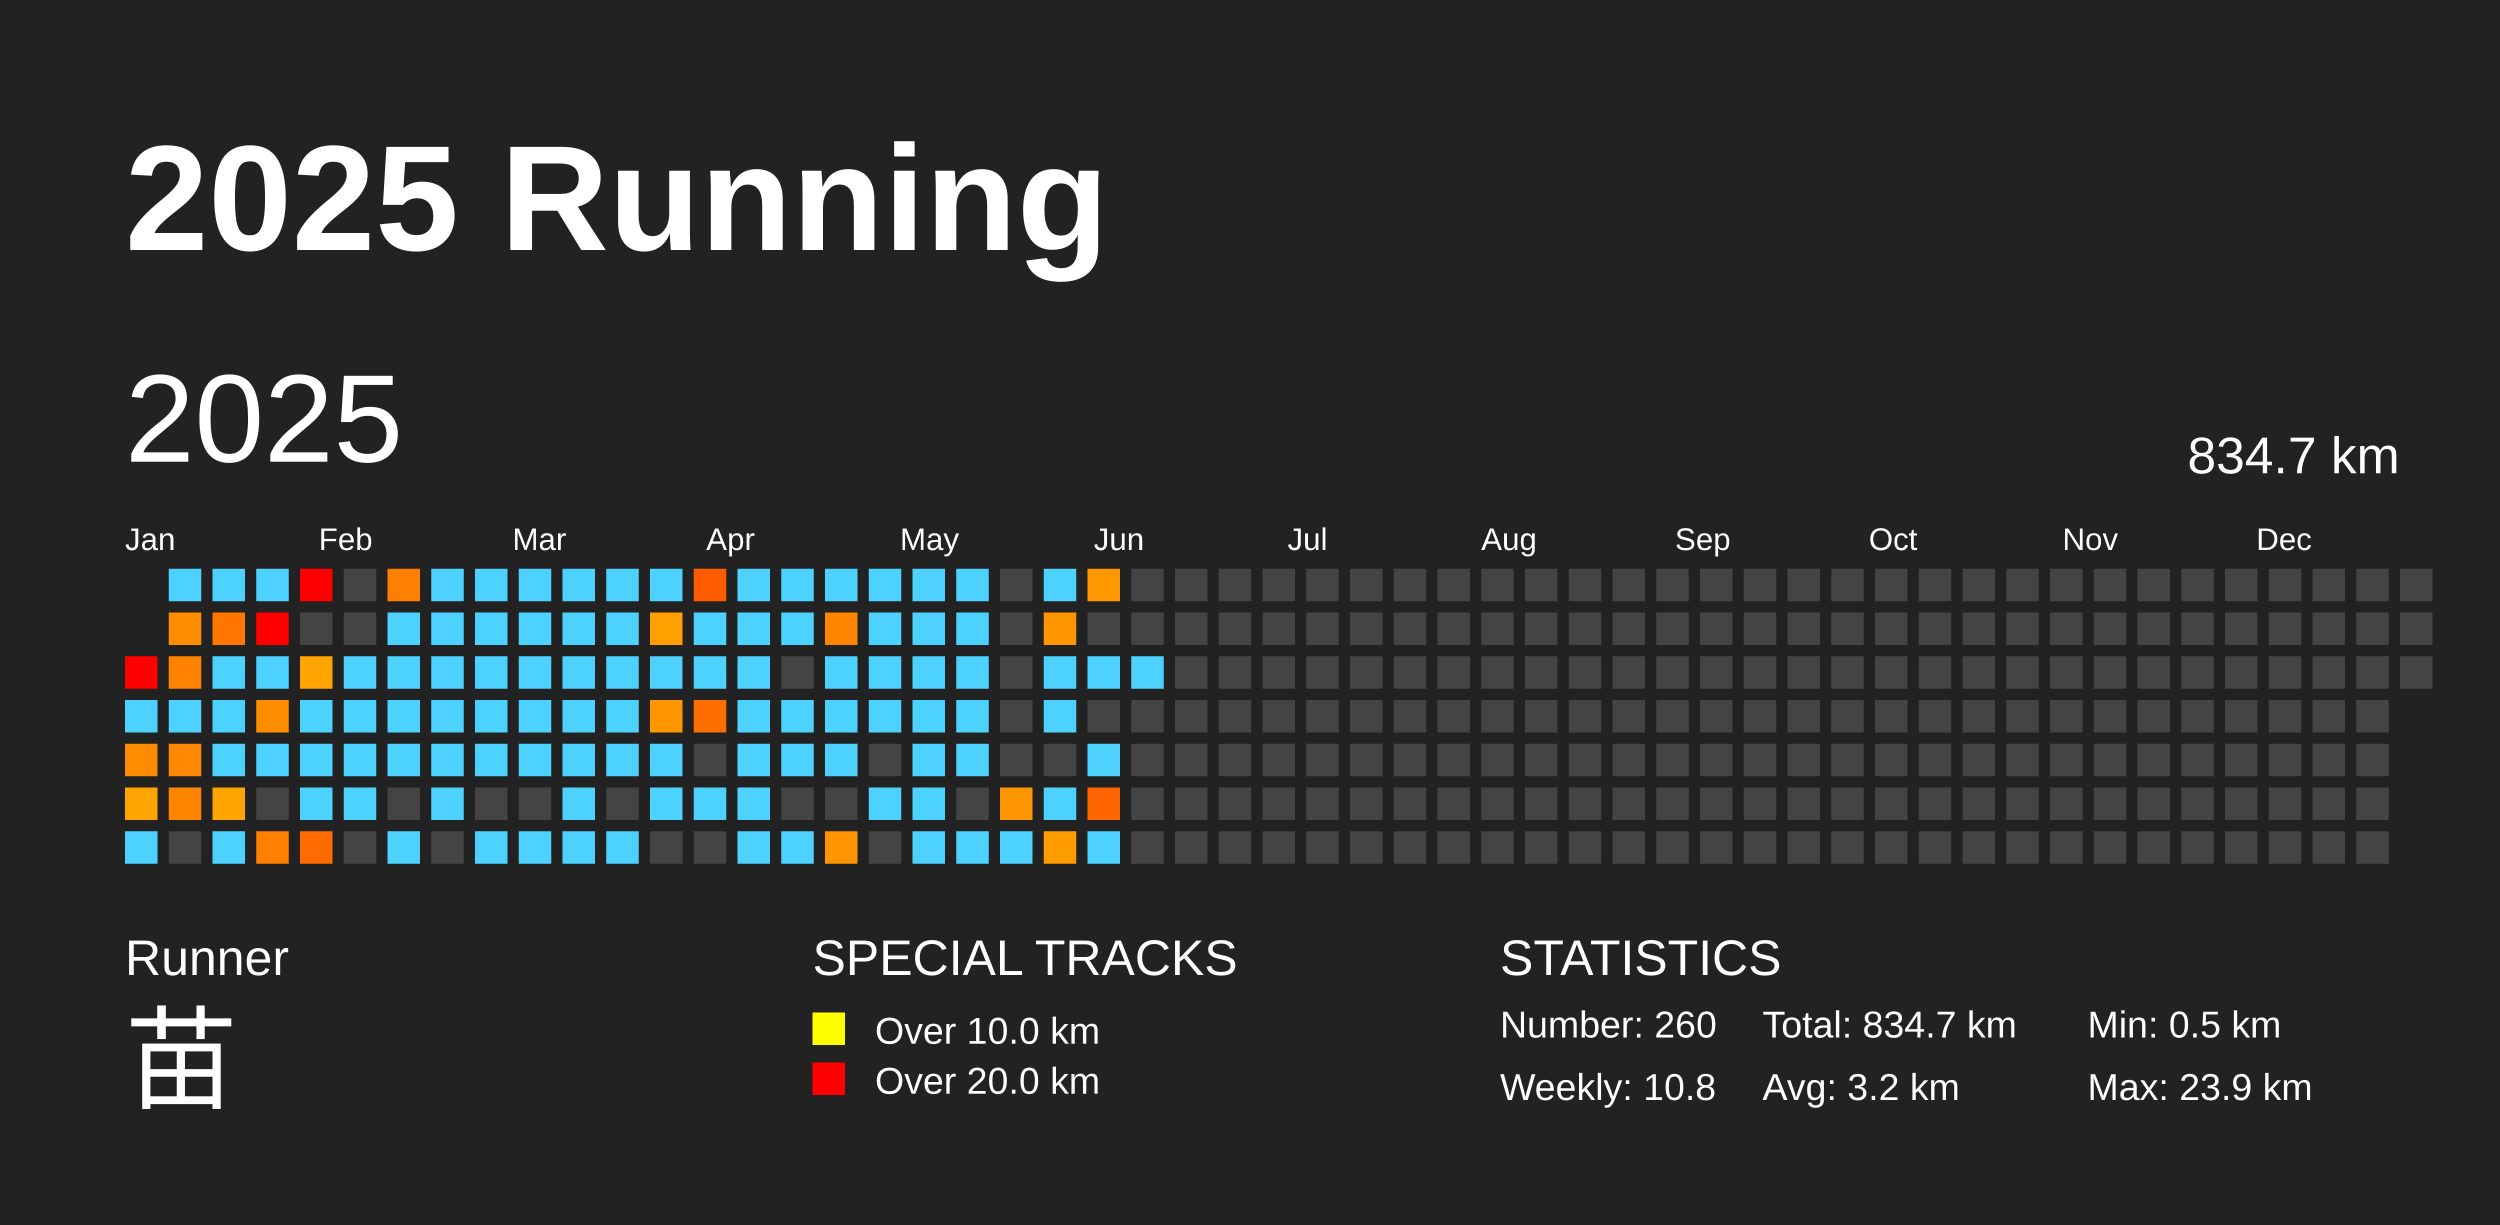
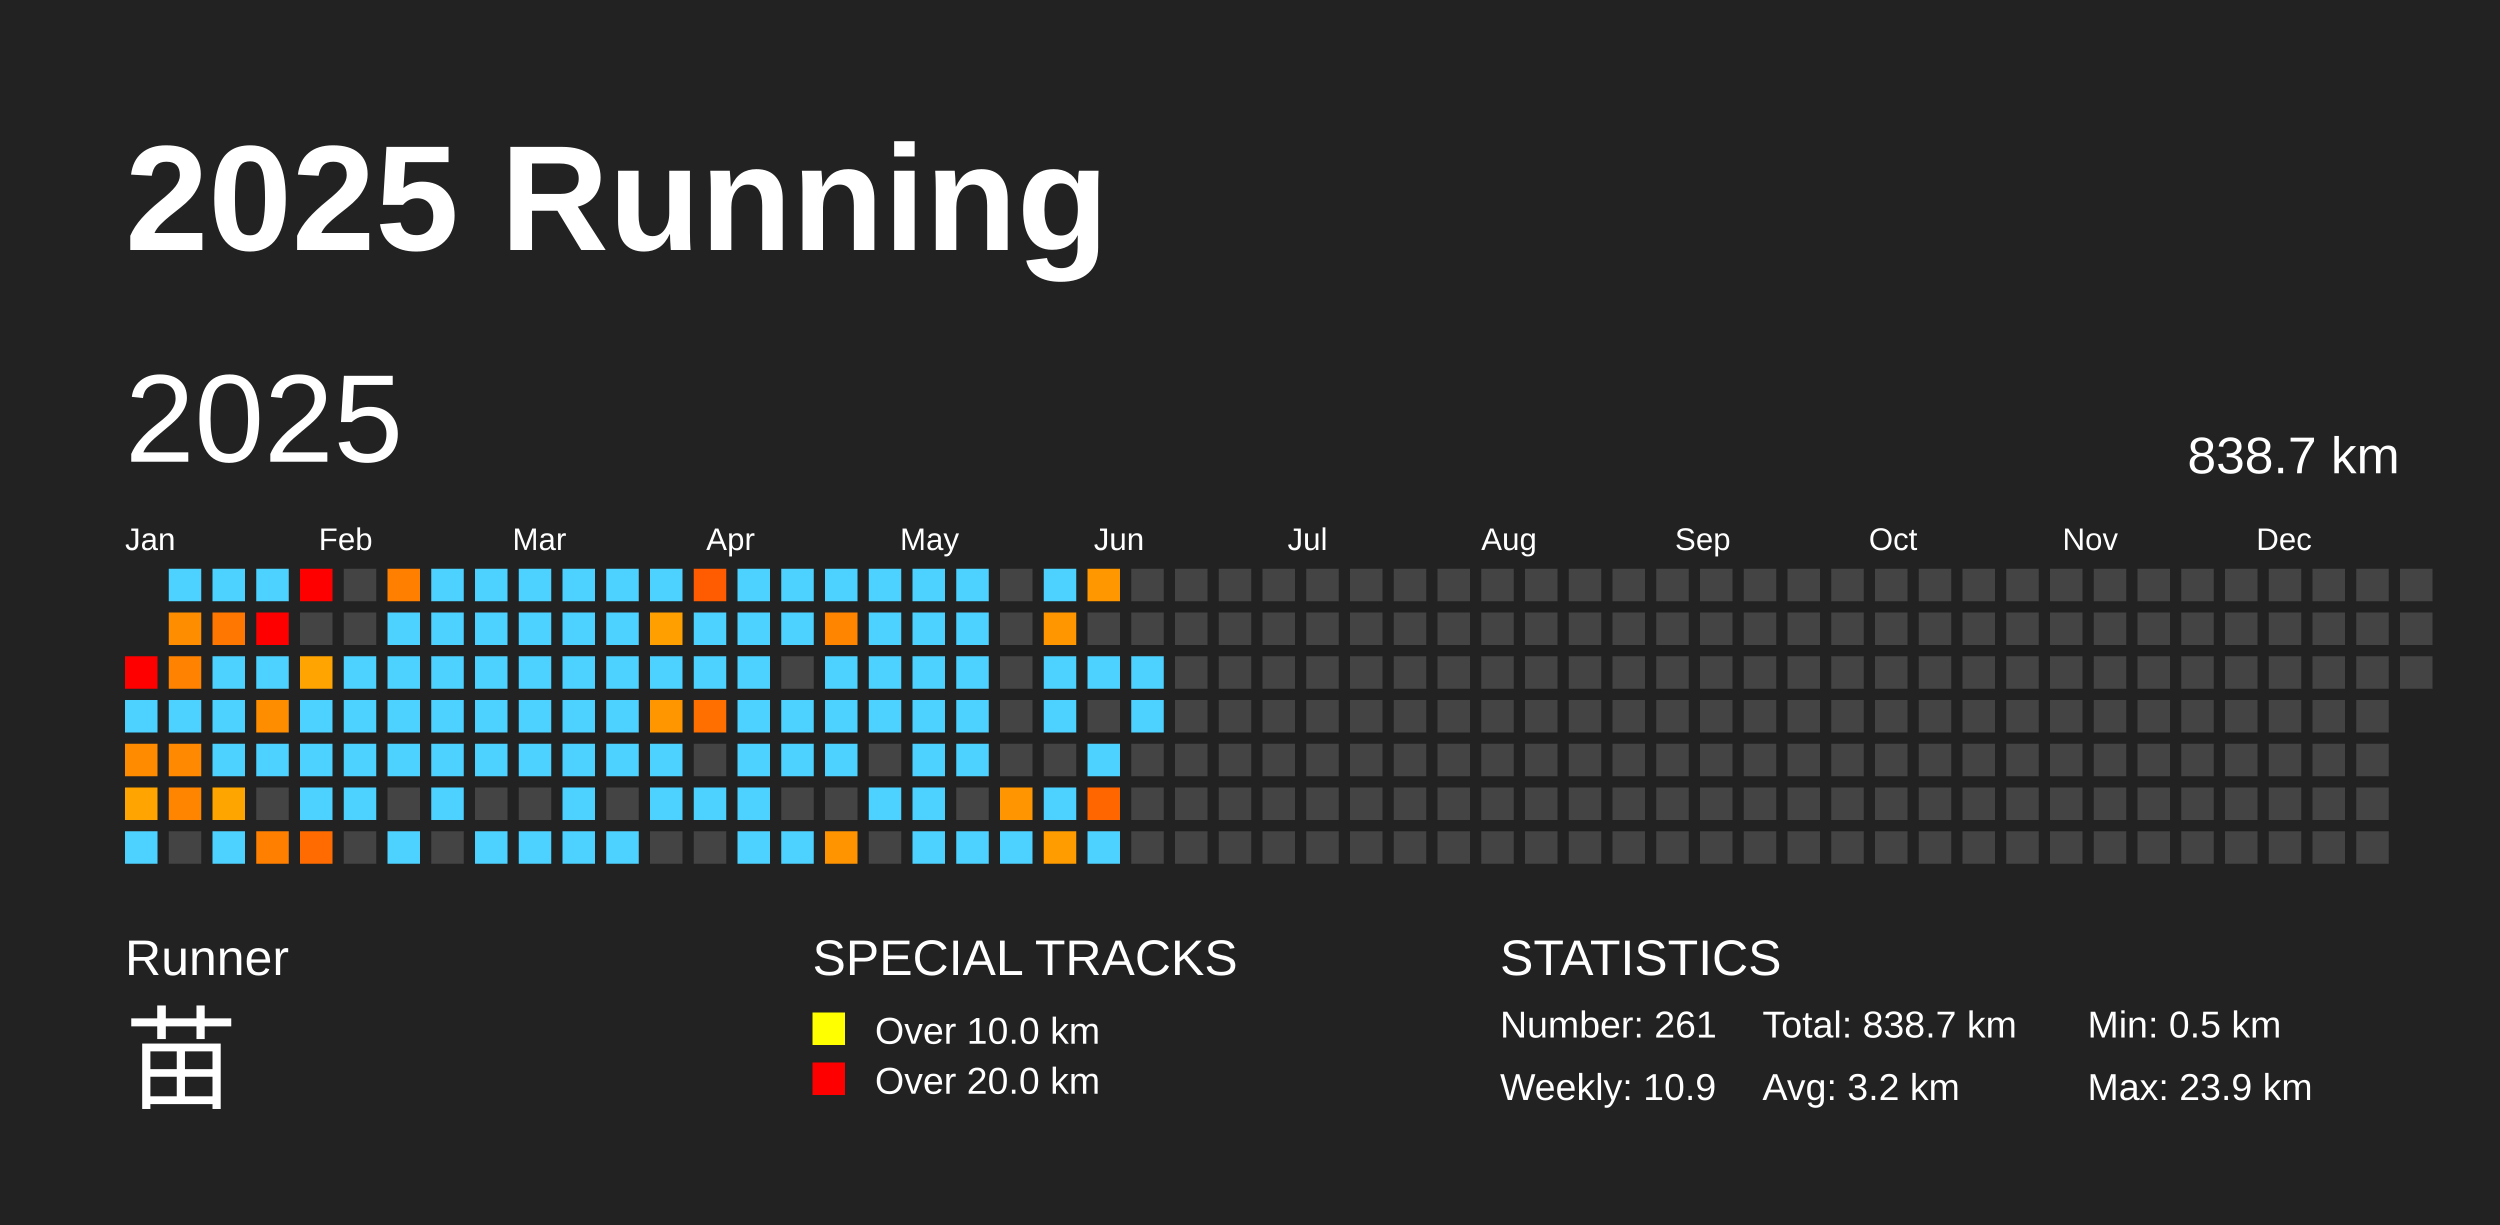
<svg xmlns="http://www.w3.org/2000/svg" baseProfile="full" height="98mm" version="1.1" viewBox="0,0,200,98" width="200mm">
  <defs />
  <rect fill="#222222" height="98" width="200" x="0" y="0" />
  <text fill="#FFFFFF" style="font-size:12px; font-family:Arial; font-weight:bold;" x="10" y="20">2025 Running</text>
  <text fill="#FFFFFF" style="font-size:4px; font-family:Arial" x="10" y="78">Runner</text>
  <text fill="#FFFFFF" style="font-size:9px; font-family:Arial" x="10" y="88">苗</text>
  <text fill="#FFFFFF" style="font-size:4px; font-family:Arial" x="65" y="78">SPECIAL TRACKS</text>
  <rect fill="yellow" height="2.6" width="2.6" x="65" y="81" />
  <text fill="#FFFFFF" style="font-size:3px; font-family:Arial" x="70" y="83.5">Over 10.0 km</text>
  <rect fill="red" height="2.6" width="2.6" x="65" y="85" />
  <text fill="#FFFFFF" style="font-size:3px; font-family:Arial" x="70" y="87.5">Over 20.0 km</text>
  <text fill="#FFFFFF" style="font-size:4px; font-family:Arial" x="120" y="78">STATISTICS</text>
-   <text fill="#FFFFFF" style="font-size:3px; font-family:Arial" x="120" y="83">Number: 260</text>
-   <text fill="#FFFFFF" style="font-size:3px; font-family:Arial" x="120" y="88">Weekly: 10.8</text>
-   <text fill="#FFFFFF" style="font-size:3px; font-family:Arial" x="141" y="83">Total: 834.7 km</text>
+   <text fill="#FFFFFF" style="font-size:3px; font-family:Arial" x="120" y="83">Number: 261</text>
+   <text fill="#FFFFFF" style="font-size:3px; font-family:Arial" x="120" y="88">Weekly: 10.9</text>
+   <text fill="#FFFFFF" style="font-size:3px; font-family:Arial" x="141" y="83">Total: 838.7 km</text>
  <text fill="#FFFFFF" style="font-size:3px; font-family:Arial" x="141" y="88">Avg: 3.2 km</text>
  <text fill="#FFFFFF" style="font-size:3px; font-family:Arial" x="167" y="83">Min: 0.5 km</text>
  <text fill="#FFFFFF" style="font-size:3px; font-family:Arial" x="167" y="88">Max: 23.9 km</text>
  <text dominant-baseline="hanging" fill="#FFFFFF" style="font-size:10.0px; font-family:Arial;" x="10" y="30">2025</text>
-   <text dominant-baseline="hanging" fill="#FFFFFF" style="font-size:4.125px; font-family:Arial;" x="175" y="35">834.7 km</text>
+   <text dominant-baseline="hanging" fill="#FFFFFF" style="font-size:4.125px; font-family:Arial;" x="175" y="35">838.7 km</text>
  <text fill="#FFFFFF" style="font-size:2.5px; font-family:Arial" x="10.0" y="44">Jan</text>
  <text fill="#FFFFFF" style="font-size:2.5px; font-family:Arial" x="25.5" y="44">Feb</text>
  <text fill="#FFFFFF" style="font-size:2.5px; font-family:Arial" x="41.0" y="44">Mar</text>
  <text fill="#FFFFFF" style="font-size:2.5px; font-family:Arial" x="56.5" y="44">Apr</text>
  <text fill="#FFFFFF" style="font-size:2.5px; font-family:Arial" x="72.0" y="44">May</text>
  <text fill="#FFFFFF" style="font-size:2.5px; font-family:Arial" x="87.5" y="44">Jun</text>
  <text fill="#FFFFFF" style="font-size:2.5px; font-family:Arial" x="103.0" y="44">Jul</text>
  <text fill="#FFFFFF" style="font-size:2.5px; font-family:Arial" x="118.5" y="44">Aug</text>
  <text fill="#FFFFFF" style="font-size:2.5px; font-family:Arial" x="134.0" y="44">Sep</text>
  <text fill="#FFFFFF" style="font-size:2.5px; font-family:Arial" x="149.5" y="44">Oct</text>
  <text fill="#FFFFFF" style="font-size:2.5px; font-family:Arial" x="165.0" y="44">Nov</text>
  <text fill="#FFFFFF" style="font-size:2.5px; font-family:Arial" x="180.5" y="44">Dec</text>
  <rect fill="red" height="2.6" width="2.6" x="10.0" y="52.5" />
  <rect fill="#4dd2ff" height="2.6" width="2.6" x="10.0" y="56.0" />
  <rect fill="#ff8c00" height="2.6" width="2.6" x="10.0" y="59.5" />
  <rect fill="#ffa400" height="2.6" width="2.6" x="10.0" y="63.0" />
  <rect fill="#4dd2ff" height="2.6" width="2.6" x="10.0" y="66.5" />
  <rect fill="#4dd2ff" height="2.6" width="2.6" x="13.5" y="45.5" />
  <rect fill="#ff8d00" height="2.6" width="2.6" x="13.5" y="49.0" />
  <rect fill="#ff8300" height="2.6" width="2.6" x="13.5" y="52.5" />
  <rect fill="#4dd2ff" height="2.6" width="2.6" x="13.5" y="56.0" />
  <rect fill="#ff8900" height="2.6" width="2.6" x="13.5" y="59.5" />
  <rect fill="#ff8400" height="2.6" width="2.6" x="13.5" y="63.0" />
  <rect fill="#444444" height="2.6" width="2.6" x="13.5" y="66.5" />
  <rect fill="#4dd2ff" height="2.6" width="2.6" x="17.0" y="45.5" />
  <rect fill="#ff7700" height="2.6" width="2.6" x="17.0" y="49.0" />
  <rect fill="#4dd2ff" height="2.6" width="2.6" x="17.0" y="52.5" />
  <rect fill="#4dd2ff" height="2.6" width="2.6" x="17.0" y="56.0" />
  <rect fill="#4dd2ff" height="2.6" width="2.6" x="17.0" y="59.5" />
  <rect fill="#ffa500" height="2.6" width="2.6" x="17.0" y="63.0" />
  <rect fill="#4dd2ff" height="2.6" width="2.6" x="17.0" y="66.5" />
  <rect fill="#4dd2ff" height="2.6" width="2.6" x="20.5" y="45.5" />
  <rect fill="red" height="2.6" width="2.6" x="20.5" y="49.0" />
  <rect fill="#4dd2ff" height="2.6" width="2.6" x="20.5" y="52.5" />
  <rect fill="#ff8d00" height="2.6" width="2.6" x="20.5" y="56.0" />
  <rect fill="#4dd2ff" height="2.6" width="2.6" x="20.5" y="59.5" />
  <rect fill="#444444" height="2.6" width="2.6" x="20.5" y="63.0" />
  <rect fill="#ff7f00" height="2.6" width="2.6" x="20.5" y="66.5" />
  <rect fill="red" height="2.6" width="2.6" x="24.0" y="45.5" />
  <rect fill="#444444" height="2.6" width="2.6" x="24.0" y="49.0" />
  <rect fill="#ffa400" height="2.6" width="2.6" x="24.0" y="52.5" />
  <rect fill="#4dd2ff" height="2.6" width="2.6" x="24.0" y="56.0" />
  <rect fill="#4dd2ff" height="2.6" width="2.6" x="24.0" y="59.5" />
  <rect fill="#4dd2ff" height="2.6" width="2.6" x="24.0" y="63.0" />
  <rect fill="#ff6b00" height="2.6" width="2.6" x="24.0" y="66.5" />
  <rect fill="#444444" height="2.6" width="2.6" x="27.5" y="45.5" />
  <rect fill="#444444" height="2.6" width="2.6" x="27.5" y="49.0" />
  <rect fill="#4dd2ff" height="2.6" width="2.6" x="27.5" y="52.5" />
  <rect fill="#4dd2ff" height="2.6" width="2.6" x="27.5" y="56.0" />
  <rect fill="#4dd2ff" height="2.6" width="2.6" x="27.5" y="59.5" />
  <rect fill="#4dd2ff" height="2.6" width="2.6" x="27.5" y="63.0" />
  <rect fill="#444444" height="2.6" width="2.6" x="27.5" y="66.5" />
  <rect fill="#ff8000" height="2.6" width="2.6" x="31.0" y="45.5" />
  <rect fill="#4dd2ff" height="2.6" width="2.6" x="31.0" y="49.0" />
  <rect fill="#4dd2ff" height="2.6" width="2.6" x="31.0" y="52.5" />
  <rect fill="#4dd2ff" height="2.6" width="2.6" x="31.0" y="56.0" />
  <rect fill="#4dd2ff" height="2.6" width="2.6" x="31.0" y="59.5" />
  <rect fill="#444444" height="2.6" width="2.6" x="31.0" y="63.0" />
  <rect fill="#4dd2ff" height="2.6" width="2.6" x="31.0" y="66.5" />
  <rect fill="#4dd2ff" height="2.6" width="2.6" x="34.5" y="45.5" />
  <rect fill="#4dd2ff" height="2.6" width="2.6" x="34.5" y="49.0" />
  <rect fill="#4dd2ff" height="2.6" width="2.6" x="34.5" y="52.5" />
  <rect fill="#4dd2ff" height="2.6" width="2.6" x="34.5" y="56.0" />
  <rect fill="#4dd2ff" height="2.6" width="2.6" x="34.5" y="59.5" />
  <rect fill="#4dd2ff" height="2.6" width="2.6" x="34.5" y="63.0" />
  <rect fill="#444444" height="2.6" width="2.6" x="34.5" y="66.5" />
  <rect fill="#4dd2ff" height="2.6" width="2.6" x="38.0" y="45.5" />
  <rect fill="#4dd2ff" height="2.6" width="2.6" x="38.0" y="49.0" />
  <rect fill="#4dd2ff" height="2.6" width="2.6" x="38.0" y="52.5" />
  <rect fill="#4dd2ff" height="2.6" width="2.6" x="38.0" y="56.0" />
  <rect fill="#4dd2ff" height="2.6" width="2.6" x="38.0" y="59.5" />
  <rect fill="#444444" height="2.6" width="2.6" x="38.0" y="63.0" />
  <rect fill="#4dd2ff" height="2.6" width="2.6" x="38.0" y="66.5" />
  <rect fill="#4dd2ff" height="2.6" width="2.6" x="41.5" y="45.5" />
  <rect fill="#4dd2ff" height="2.6" width="2.6" x="41.5" y="49.0" />
  <rect fill="#4dd2ff" height="2.6" width="2.6" x="41.5" y="52.5" />
  <rect fill="#4dd2ff" height="2.6" width="2.6" x="41.5" y="56.0" />
  <rect fill="#4dd2ff" height="2.6" width="2.6" x="41.5" y="59.5" />
  <rect fill="#444444" height="2.6" width="2.6" x="41.5" y="63.0" />
  <rect fill="#4dd2ff" height="2.6" width="2.6" x="41.5" y="66.5" />
  <rect fill="#4dd2ff" height="2.6" width="2.6" x="45.0" y="45.5" />
  <rect fill="#4dd2ff" height="2.6" width="2.6" x="45.0" y="49.0" />
  <rect fill="#4dd2ff" height="2.6" width="2.6" x="45.0" y="52.5" />
  <rect fill="#4dd2ff" height="2.6" width="2.6" x="45.0" y="56.0" />
  <rect fill="#4dd2ff" height="2.6" width="2.6" x="45.0" y="59.5" />
  <rect fill="#4dd2ff" height="2.6" width="2.6" x="45.0" y="63.0" />
  <rect fill="#4dd2ff" height="2.6" width="2.6" x="45.0" y="66.5" />
  <rect fill="#4dd2ff" height="2.6" width="2.6" x="48.5" y="45.5" />
  <rect fill="#4dd2ff" height="2.6" width="2.6" x="48.5" y="49.0" />
  <rect fill="#4dd2ff" height="2.6" width="2.6" x="48.5" y="52.5" />
  <rect fill="#4dd2ff" height="2.6" width="2.6" x="48.5" y="56.0" />
  <rect fill="#4dd2ff" height="2.6" width="2.6" x="48.5" y="59.5" />
  <rect fill="#444444" height="2.6" width="2.6" x="48.5" y="63.0" />
  <rect fill="#4dd2ff" height="2.6" width="2.6" x="48.5" y="66.5" />
  <rect fill="#4dd2ff" height="2.6" width="2.6" x="52.0" y="45.5" />
  <rect fill="#ff9f00" height="2.6" width="2.6" x="52.0" y="49.0" />
  <rect fill="#4dd2ff" height="2.6" width="2.6" x="52.0" y="52.5" />
  <rect fill="#ff9600" height="2.6" width="2.6" x="52.0" y="56.0" />
  <rect fill="#4dd2ff" height="2.6" width="2.6" x="52.0" y="59.5" />
  <rect fill="#4dd2ff" height="2.6" width="2.6" x="52.0" y="63.0" />
  <rect fill="#444444" height="2.6" width="2.6" x="52.0" y="66.5" />
  <rect fill="#ff5b00" height="2.6" width="2.6" x="55.5" y="45.5" />
  <rect fill="#4dd2ff" height="2.6" width="2.6" x="55.5" y="49.0" />
  <rect fill="#4dd2ff" height="2.6" width="2.6" x="55.5" y="52.5" />
  <rect fill="#ff6f00" height="2.6" width="2.6" x="55.5" y="56.0" />
  <rect fill="#444444" height="2.6" width="2.6" x="55.5" y="59.5" />
  <rect fill="#4dd2ff" height="2.6" width="2.6" x="55.5" y="63.0" />
  <rect fill="#444444" height="2.6" width="2.6" x="55.5" y="66.5" />
  <rect fill="#4dd2ff" height="2.6" width="2.6" x="59.0" y="45.5" />
  <rect fill="#4dd2ff" height="2.6" width="2.6" x="59.0" y="49.0" />
  <rect fill="#4dd2ff" height="2.6" width="2.6" x="59.0" y="52.5" />
  <rect fill="#4dd2ff" height="2.6" width="2.6" x="59.0" y="56.0" />
  <rect fill="#4dd2ff" height="2.6" width="2.6" x="59.0" y="59.5" />
  <rect fill="#4dd2ff" height="2.6" width="2.6" x="59.0" y="63.0" />
  <rect fill="#4dd2ff" height="2.6" width="2.6" x="59.0" y="66.5" />
  <rect fill="#4dd2ff" height="2.6" width="2.6" x="62.5" y="45.5" />
  <rect fill="#4dd2ff" height="2.6" width="2.6" x="62.5" y="49.0" />
  <rect fill="#444444" height="2.6" width="2.6" x="62.5" y="52.5" />
  <rect fill="#4dd2ff" height="2.6" width="2.6" x="62.5" y="56.0" />
  <rect fill="#4dd2ff" height="2.6" width="2.6" x="62.5" y="59.5" />
  <rect fill="#444444" height="2.6" width="2.6" x="62.5" y="63.0" />
  <rect fill="#4dd2ff" height="2.6" width="2.6" x="62.5" y="66.5" />
  <rect fill="#4dd2ff" height="2.6" width="2.6" x="66.0" y="45.5" />
  <rect fill="#ff8400" height="2.6" width="2.6" x="66.0" y="49.0" />
  <rect fill="#4dd2ff" height="2.6" width="2.6" x="66.0" y="52.5" />
  <rect fill="#4dd2ff" height="2.6" width="2.6" x="66.0" y="56.0" />
  <rect fill="#4dd2ff" height="2.6" width="2.6" x="66.0" y="59.5" />
  <rect fill="#444444" height="2.6" width="2.6" x="66.0" y="63.0" />
  <rect fill="#ff9300" height="2.6" width="2.6" x="66.0" y="66.5" />
  <rect fill="#4dd2ff" height="2.6" width="2.6" x="69.5" y="45.5" />
  <rect fill="#4dd2ff" height="2.6" width="2.6" x="69.5" y="49.0" />
  <rect fill="#4dd2ff" height="2.6" width="2.6" x="69.5" y="52.5" />
  <rect fill="#4dd2ff" height="2.6" width="2.6" x="69.5" y="56.0" />
  <rect fill="#444444" height="2.6" width="2.6" x="69.5" y="59.5" />
  <rect fill="#4dd2ff" height="2.6" width="2.6" x="69.5" y="63.0" />
  <rect fill="#444444" height="2.6" width="2.6" x="69.5" y="66.5" />
  <rect fill="#4dd2ff" height="2.6" width="2.6" x="73.0" y="45.5" />
  <rect fill="#4dd2ff" height="2.6" width="2.6" x="73.0" y="49.0" />
  <rect fill="#4dd2ff" height="2.6" width="2.6" x="73.0" y="52.5" />
  <rect fill="#4dd2ff" height="2.6" width="2.6" x="73.0" y="56.0" />
  <rect fill="#4dd2ff" height="2.6" width="2.6" x="73.0" y="59.5" />
  <rect fill="#4dd2ff" height="2.6" width="2.6" x="73.0" y="63.0" />
  <rect fill="#4dd2ff" height="2.6" width="2.6" x="73.0" y="66.5" />
  <rect fill="#4dd2ff" height="2.6" width="2.6" x="76.5" y="45.5" />
  <rect fill="#4dd2ff" height="2.6" width="2.6" x="76.5" y="49.0" />
  <rect fill="#4dd2ff" height="2.6" width="2.6" x="76.5" y="52.5" />
  <rect fill="#4dd2ff" height="2.6" width="2.6" x="76.5" y="56.0" />
  <rect fill="#4dd2ff" height="2.6" width="2.6" x="76.5" y="59.5" />
  <rect fill="#444444" height="2.6" width="2.6" x="76.5" y="63.0" />
  <rect fill="#4dd2ff" height="2.6" width="2.6" x="76.5" y="66.5" />
  <rect fill="#444444" height="2.6" width="2.6" x="80.0" y="45.5" />
  <rect fill="#444444" height="2.6" width="2.6" x="80.0" y="49.0" />
  <rect fill="#444444" height="2.6" width="2.6" x="80.0" y="52.5" />
  <rect fill="#444444" height="2.6" width="2.6" x="80.0" y="56.0" />
  <rect fill="#444444" height="2.6" width="2.6" x="80.0" y="59.5" />
  <rect fill="#ff9500" height="2.6" width="2.6" x="80.0" y="63.0" />
  <rect fill="#4dd2ff" height="2.6" width="2.6" x="80.0" y="66.5" />
  <rect fill="#4dd2ff" height="2.6" width="2.6" x="83.5" y="45.5" />
  <rect fill="#ff9600" height="2.6" width="2.6" x="83.5" y="49.0" />
  <rect fill="#4dd2ff" height="2.6" width="2.6" x="83.5" y="52.5" />
  <rect fill="#4dd2ff" height="2.6" width="2.6" x="83.5" y="56.0" />
  <rect fill="#444444" height="2.6" width="2.6" x="83.5" y="59.5" />
  <rect fill="#4dd2ff" height="2.6" width="2.6" x="83.5" y="63.0" />
  <rect fill="#ff9c00" height="2.6" width="2.6" x="83.5" y="66.5" />
  <rect fill="#ff9700" height="2.6" width="2.6" x="87.0" y="45.5" />
  <rect fill="#444444" height="2.6" width="2.6" x="87.0" y="49.0" />
  <rect fill="#4dd2ff" height="2.6" width="2.6" x="87.0" y="52.5" />
  <rect fill="#444444" height="2.6" width="2.6" x="87.0" y="56.0" />
  <rect fill="#4dd2ff" height="2.6" width="2.6" x="87.0" y="59.5" />
  <rect fill="#ff6600" height="2.6" width="2.6" x="87.0" y="63.0" />
  <rect fill="#4dd2ff" height="2.6" width="2.6" x="87.0" y="66.5" />
  <rect fill="#444444" height="2.6" width="2.6" x="90.5" y="45.5" />
  <rect fill="#444444" height="2.6" width="2.6" x="90.5" y="49.0" />
  <rect fill="#4dd2ff" height="2.6" width="2.6" x="90.5" y="52.5" />
-   <rect fill="#444444" height="2.6" width="2.6" x="90.5" y="56.0" />
+   <rect fill="#4dd2ff" height="2.6" width="2.6" x="90.5" y="56.0" />
  <rect fill="#444444" height="2.6" width="2.6" x="90.5" y="59.5" />
  <rect fill="#444444" height="2.6" width="2.6" x="90.5" y="63.0" />
  <rect fill="#444444" height="2.6" width="2.6" x="90.5" y="66.5" />
  <rect fill="#444444" height="2.6" width="2.6" x="94.0" y="45.5" />
  <rect fill="#444444" height="2.6" width="2.6" x="94.0" y="49.0" />
  <rect fill="#444444" height="2.6" width="2.6" x="94.0" y="52.5" />
  <rect fill="#444444" height="2.6" width="2.6" x="94.0" y="56.0" />
  <rect fill="#444444" height="2.6" width="2.6" x="94.0" y="59.5" />
  <rect fill="#444444" height="2.6" width="2.6" x="94.0" y="63.0" />
  <rect fill="#444444" height="2.6" width="2.6" x="94.0" y="66.5" />
  <rect fill="#444444" height="2.6" width="2.6" x="97.5" y="45.5" />
  <rect fill="#444444" height="2.6" width="2.6" x="97.5" y="49.0" />
  <rect fill="#444444" height="2.6" width="2.6" x="97.5" y="52.5" />
  <rect fill="#444444" height="2.6" width="2.6" x="97.5" y="56.0" />
  <rect fill="#444444" height="2.6" width="2.6" x="97.5" y="59.5" />
  <rect fill="#444444" height="2.6" width="2.6" x="97.5" y="63.0" />
  <rect fill="#444444" height="2.6" width="2.6" x="97.5" y="66.5" />
  <rect fill="#444444" height="2.6" width="2.6" x="101.0" y="45.5" />
  <rect fill="#444444" height="2.6" width="2.6" x="101.0" y="49.0" />
  <rect fill="#444444" height="2.6" width="2.6" x="101.0" y="52.5" />
  <rect fill="#444444" height="2.6" width="2.6" x="101.0" y="56.0" />
  <rect fill="#444444" height="2.6" width="2.6" x="101.0" y="59.5" />
  <rect fill="#444444" height="2.6" width="2.6" x="101.0" y="63.0" />
  <rect fill="#444444" height="2.6" width="2.6" x="101.0" y="66.5" />
  <rect fill="#444444" height="2.6" width="2.6" x="104.5" y="45.5" />
  <rect fill="#444444" height="2.6" width="2.6" x="104.5" y="49.0" />
  <rect fill="#444444" height="2.6" width="2.6" x="104.5" y="52.5" />
  <rect fill="#444444" height="2.6" width="2.6" x="104.5" y="56.0" />
  <rect fill="#444444" height="2.6" width="2.6" x="104.5" y="59.5" />
  <rect fill="#444444" height="2.6" width="2.6" x="104.5" y="63.0" />
  <rect fill="#444444" height="2.6" width="2.6" x="104.5" y="66.5" />
  <rect fill="#444444" height="2.6" width="2.6" x="108.0" y="45.5" />
  <rect fill="#444444" height="2.6" width="2.6" x="108.0" y="49.0" />
  <rect fill="#444444" height="2.6" width="2.6" x="108.0" y="52.5" />
  <rect fill="#444444" height="2.6" width="2.6" x="108.0" y="56.0" />
  <rect fill="#444444" height="2.6" width="2.6" x="108.0" y="59.5" />
  <rect fill="#444444" height="2.6" width="2.6" x="108.0" y="63.0" />
  <rect fill="#444444" height="2.6" width="2.6" x="108.0" y="66.5" />
  <rect fill="#444444" height="2.6" width="2.6" x="111.5" y="45.5" />
  <rect fill="#444444" height="2.6" width="2.6" x="111.5" y="49.0" />
  <rect fill="#444444" height="2.6" width="2.6" x="111.5" y="52.5" />
  <rect fill="#444444" height="2.6" width="2.6" x="111.5" y="56.0" />
  <rect fill="#444444" height="2.6" width="2.6" x="111.5" y="59.5" />
  <rect fill="#444444" height="2.6" width="2.6" x="111.5" y="63.0" />
  <rect fill="#444444" height="2.6" width="2.6" x="111.5" y="66.5" />
  <rect fill="#444444" height="2.6" width="2.6" x="115.0" y="45.5" />
  <rect fill="#444444" height="2.6" width="2.6" x="115.0" y="49.0" />
  <rect fill="#444444" height="2.6" width="2.6" x="115.0" y="52.5" />
  <rect fill="#444444" height="2.6" width="2.6" x="115.0" y="56.0" />
  <rect fill="#444444" height="2.6" width="2.6" x="115.0" y="59.5" />
  <rect fill="#444444" height="2.6" width="2.6" x="115.0" y="63.0" />
  <rect fill="#444444" height="2.6" width="2.6" x="115.0" y="66.5" />
  <rect fill="#444444" height="2.6" width="2.6" x="118.5" y="45.5" />
  <rect fill="#444444" height="2.6" width="2.6" x="118.5" y="49.0" />
  <rect fill="#444444" height="2.6" width="2.6" x="118.5" y="52.5" />
  <rect fill="#444444" height="2.6" width="2.6" x="118.5" y="56.0" />
  <rect fill="#444444" height="2.6" width="2.6" x="118.5" y="59.5" />
  <rect fill="#444444" height="2.6" width="2.6" x="118.5" y="63.0" />
  <rect fill="#444444" height="2.6" width="2.6" x="118.5" y="66.5" />
  <rect fill="#444444" height="2.6" width="2.6" x="122.0" y="45.5" />
  <rect fill="#444444" height="2.6" width="2.6" x="122.0" y="49.0" />
  <rect fill="#444444" height="2.6" width="2.6" x="122.0" y="52.5" />
  <rect fill="#444444" height="2.6" width="2.6" x="122.0" y="56.0" />
  <rect fill="#444444" height="2.6" width="2.6" x="122.0" y="59.5" />
  <rect fill="#444444" height="2.6" width="2.6" x="122.0" y="63.0" />
  <rect fill="#444444" height="2.6" width="2.6" x="122.0" y="66.5" />
  <rect fill="#444444" height="2.6" width="2.6" x="125.5" y="45.5" />
  <rect fill="#444444" height="2.6" width="2.6" x="125.5" y="49.0" />
  <rect fill="#444444" height="2.6" width="2.6" x="125.5" y="52.5" />
  <rect fill="#444444" height="2.6" width="2.6" x="125.5" y="56.0" />
  <rect fill="#444444" height="2.6" width="2.6" x="125.5" y="59.5" />
  <rect fill="#444444" height="2.6" width="2.6" x="125.5" y="63.0" />
  <rect fill="#444444" height="2.6" width="2.6" x="125.5" y="66.5" />
  <rect fill="#444444" height="2.6" width="2.6" x="129.0" y="45.5" />
  <rect fill="#444444" height="2.6" width="2.6" x="129.0" y="49.0" />
  <rect fill="#444444" height="2.6" width="2.6" x="129.0" y="52.5" />
  <rect fill="#444444" height="2.6" width="2.6" x="129.0" y="56.0" />
  <rect fill="#444444" height="2.6" width="2.6" x="129.0" y="59.5" />
  <rect fill="#444444" height="2.6" width="2.6" x="129.0" y="63.0" />
  <rect fill="#444444" height="2.6" width="2.6" x="129.0" y="66.5" />
  <rect fill="#444444" height="2.6" width="2.6" x="132.5" y="45.5" />
  <rect fill="#444444" height="2.6" width="2.6" x="132.5" y="49.0" />
  <rect fill="#444444" height="2.6" width="2.6" x="132.5" y="52.5" />
  <rect fill="#444444" height="2.6" width="2.6" x="132.5" y="56.0" />
  <rect fill="#444444" height="2.6" width="2.6" x="132.5" y="59.5" />
  <rect fill="#444444" height="2.6" width="2.6" x="132.5" y="63.0" />
  <rect fill="#444444" height="2.6" width="2.6" x="132.5" y="66.5" />
  <rect fill="#444444" height="2.6" width="2.6" x="136.0" y="45.5" />
  <rect fill="#444444" height="2.6" width="2.6" x="136.0" y="49.0" />
  <rect fill="#444444" height="2.6" width="2.6" x="136.0" y="52.5" />
  <rect fill="#444444" height="2.6" width="2.6" x="136.0" y="56.0" />
  <rect fill="#444444" height="2.6" width="2.6" x="136.0" y="59.5" />
  <rect fill="#444444" height="2.6" width="2.6" x="136.0" y="63.0" />
  <rect fill="#444444" height="2.6" width="2.6" x="136.0" y="66.5" />
  <rect fill="#444444" height="2.6" width="2.6" x="139.5" y="45.5" />
  <rect fill="#444444" height="2.6" width="2.6" x="139.5" y="49.0" />
  <rect fill="#444444" height="2.6" width="2.6" x="139.5" y="52.5" />
  <rect fill="#444444" height="2.6" width="2.6" x="139.5" y="56.0" />
  <rect fill="#444444" height="2.6" width="2.6" x="139.5" y="59.5" />
  <rect fill="#444444" height="2.6" width="2.6" x="139.5" y="63.0" />
  <rect fill="#444444" height="2.6" width="2.6" x="139.5" y="66.5" />
  <rect fill="#444444" height="2.6" width="2.6" x="143.0" y="45.5" />
  <rect fill="#444444" height="2.6" width="2.6" x="143.0" y="49.0" />
  <rect fill="#444444" height="2.6" width="2.6" x="143.0" y="52.5" />
  <rect fill="#444444" height="2.6" width="2.6" x="143.0" y="56.0" />
  <rect fill="#444444" height="2.6" width="2.6" x="143.0" y="59.5" />
  <rect fill="#444444" height="2.6" width="2.6" x="143.0" y="63.0" />
  <rect fill="#444444" height="2.6" width="2.6" x="143.0" y="66.5" />
  <rect fill="#444444" height="2.6" width="2.6" x="146.5" y="45.5" />
  <rect fill="#444444" height="2.6" width="2.6" x="146.5" y="49.0" />
  <rect fill="#444444" height="2.6" width="2.6" x="146.5" y="52.5" />
  <rect fill="#444444" height="2.6" width="2.6" x="146.5" y="56.0" />
  <rect fill="#444444" height="2.6" width="2.6" x="146.5" y="59.5" />
  <rect fill="#444444" height="2.6" width="2.6" x="146.5" y="63.0" />
  <rect fill="#444444" height="2.6" width="2.6" x="146.5" y="66.5" />
  <rect fill="#444444" height="2.6" width="2.6" x="150.0" y="45.5" />
  <rect fill="#444444" height="2.6" width="2.6" x="150.0" y="49.0" />
  <rect fill="#444444" height="2.6" width="2.6" x="150.0" y="52.5" />
  <rect fill="#444444" height="2.6" width="2.6" x="150.0" y="56.0" />
  <rect fill="#444444" height="2.6" width="2.6" x="150.0" y="59.5" />
  <rect fill="#444444" height="2.6" width="2.6" x="150.0" y="63.0" />
  <rect fill="#444444" height="2.6" width="2.6" x="150.0" y="66.5" />
  <rect fill="#444444" height="2.6" width="2.6" x="153.5" y="45.5" />
  <rect fill="#444444" height="2.6" width="2.6" x="153.5" y="49.0" />
  <rect fill="#444444" height="2.6" width="2.6" x="153.5" y="52.5" />
  <rect fill="#444444" height="2.6" width="2.6" x="153.5" y="56.0" />
  <rect fill="#444444" height="2.6" width="2.6" x="153.5" y="59.5" />
  <rect fill="#444444" height="2.6" width="2.6" x="153.5" y="63.0" />
  <rect fill="#444444" height="2.6" width="2.6" x="153.5" y="66.5" />
  <rect fill="#444444" height="2.6" width="2.6" x="157.0" y="45.5" />
  <rect fill="#444444" height="2.6" width="2.6" x="157.0" y="49.0" />
  <rect fill="#444444" height="2.6" width="2.6" x="157.0" y="52.5" />
  <rect fill="#444444" height="2.6" width="2.6" x="157.0" y="56.0" />
  <rect fill="#444444" height="2.6" width="2.6" x="157.0" y="59.5" />
  <rect fill="#444444" height="2.6" width="2.6" x="157.0" y="63.0" />
  <rect fill="#444444" height="2.6" width="2.6" x="157.0" y="66.5" />
  <rect fill="#444444" height="2.6" width="2.6" x="160.5" y="45.5" />
  <rect fill="#444444" height="2.6" width="2.6" x="160.5" y="49.0" />
  <rect fill="#444444" height="2.6" width="2.6" x="160.5" y="52.5" />
  <rect fill="#444444" height="2.6" width="2.6" x="160.5" y="56.0" />
  <rect fill="#444444" height="2.6" width="2.6" x="160.5" y="59.5" />
  <rect fill="#444444" height="2.6" width="2.6" x="160.5" y="63.0" />
  <rect fill="#444444" height="2.6" width="2.6" x="160.5" y="66.5" />
  <rect fill="#444444" height="2.6" width="2.6" x="164.0" y="45.5" />
  <rect fill="#444444" height="2.6" width="2.6" x="164.0" y="49.0" />
  <rect fill="#444444" height="2.6" width="2.6" x="164.0" y="52.5" />
  <rect fill="#444444" height="2.6" width="2.6" x="164.0" y="56.0" />
  <rect fill="#444444" height="2.6" width="2.6" x="164.0" y="59.5" />
  <rect fill="#444444" height="2.6" width="2.6" x="164.0" y="63.0" />
  <rect fill="#444444" height="2.6" width="2.6" x="164.0" y="66.5" />
  <rect fill="#444444" height="2.6" width="2.6" x="167.5" y="45.5" />
  <rect fill="#444444" height="2.6" width="2.6" x="167.5" y="49.0" />
  <rect fill="#444444" height="2.6" width="2.6" x="167.5" y="52.5" />
  <rect fill="#444444" height="2.6" width="2.6" x="167.5" y="56.0" />
  <rect fill="#444444" height="2.6" width="2.6" x="167.5" y="59.5" />
  <rect fill="#444444" height="2.6" width="2.6" x="167.5" y="63.0" />
  <rect fill="#444444" height="2.6" width="2.6" x="167.5" y="66.5" />
  <rect fill="#444444" height="2.6" width="2.6" x="171.0" y="45.5" />
  <rect fill="#444444" height="2.6" width="2.6" x="171.0" y="49.0" />
  <rect fill="#444444" height="2.6" width="2.6" x="171.0" y="52.5" />
  <rect fill="#444444" height="2.6" width="2.6" x="171.0" y="56.0" />
  <rect fill="#444444" height="2.6" width="2.6" x="171.0" y="59.5" />
  <rect fill="#444444" height="2.6" width="2.6" x="171.0" y="63.0" />
  <rect fill="#444444" height="2.6" width="2.6" x="171.0" y="66.5" />
  <rect fill="#444444" height="2.6" width="2.6" x="174.5" y="45.5" />
  <rect fill="#444444" height="2.6" width="2.6" x="174.5" y="49.0" />
  <rect fill="#444444" height="2.6" width="2.6" x="174.5" y="52.5" />
  <rect fill="#444444" height="2.6" width="2.6" x="174.5" y="56.0" />
  <rect fill="#444444" height="2.6" width="2.6" x="174.5" y="59.5" />
  <rect fill="#444444" height="2.6" width="2.6" x="174.5" y="63.0" />
  <rect fill="#444444" height="2.6" width="2.6" x="174.5" y="66.5" />
  <rect fill="#444444" height="2.6" width="2.6" x="178.0" y="45.5" />
  <rect fill="#444444" height="2.6" width="2.6" x="178.0" y="49.0" />
  <rect fill="#444444" height="2.6" width="2.6" x="178.0" y="52.5" />
  <rect fill="#444444" height="2.6" width="2.6" x="178.0" y="56.0" />
  <rect fill="#444444" height="2.6" width="2.6" x="178.0" y="59.5" />
  <rect fill="#444444" height="2.6" width="2.6" x="178.0" y="63.0" />
  <rect fill="#444444" height="2.6" width="2.6" x="178.0" y="66.5" />
  <rect fill="#444444" height="2.6" width="2.6" x="181.5" y="45.5" />
  <rect fill="#444444" height="2.6" width="2.6" x="181.5" y="49.0" />
  <rect fill="#444444" height="2.6" width="2.6" x="181.5" y="52.5" />
  <rect fill="#444444" height="2.6" width="2.6" x="181.5" y="56.0" />
  <rect fill="#444444" height="2.6" width="2.6" x="181.5" y="59.5" />
  <rect fill="#444444" height="2.6" width="2.6" x="181.5" y="63.0" />
  <rect fill="#444444" height="2.6" width="2.6" x="181.5" y="66.5" />
  <rect fill="#444444" height="2.6" width="2.6" x="185.0" y="45.5" />
  <rect fill="#444444" height="2.6" width="2.6" x="185.0" y="49.0" />
  <rect fill="#444444" height="2.6" width="2.6" x="185.0" y="52.5" />
  <rect fill="#444444" height="2.6" width="2.6" x="185.0" y="56.0" />
  <rect fill="#444444" height="2.6" width="2.6" x="185.0" y="59.5" />
  <rect fill="#444444" height="2.6" width="2.6" x="185.0" y="63.0" />
  <rect fill="#444444" height="2.6" width="2.6" x="185.0" y="66.5" />
  <rect fill="#444444" height="2.6" width="2.6" x="188.5" y="45.5" />
  <rect fill="#444444" height="2.6" width="2.6" x="188.5" y="49.0" />
  <rect fill="#444444" height="2.6" width="2.6" x="188.5" y="52.5" />
  <rect fill="#444444" height="2.6" width="2.6" x="188.5" y="56.0" />
  <rect fill="#444444" height="2.6" width="2.6" x="188.5" y="59.5" />
  <rect fill="#444444" height="2.6" width="2.6" x="188.5" y="63.0" />
  <rect fill="#444444" height="2.6" width="2.6" x="188.5" y="66.5" />
  <rect fill="#444444" height="2.6" width="2.6" x="192.0" y="45.5" />
  <rect fill="#444444" height="2.6" width="2.6" x="192.0" y="49.0" />
  <rect fill="#444444" height="2.6" width="2.6" x="192.0" y="52.5" />
</svg>
